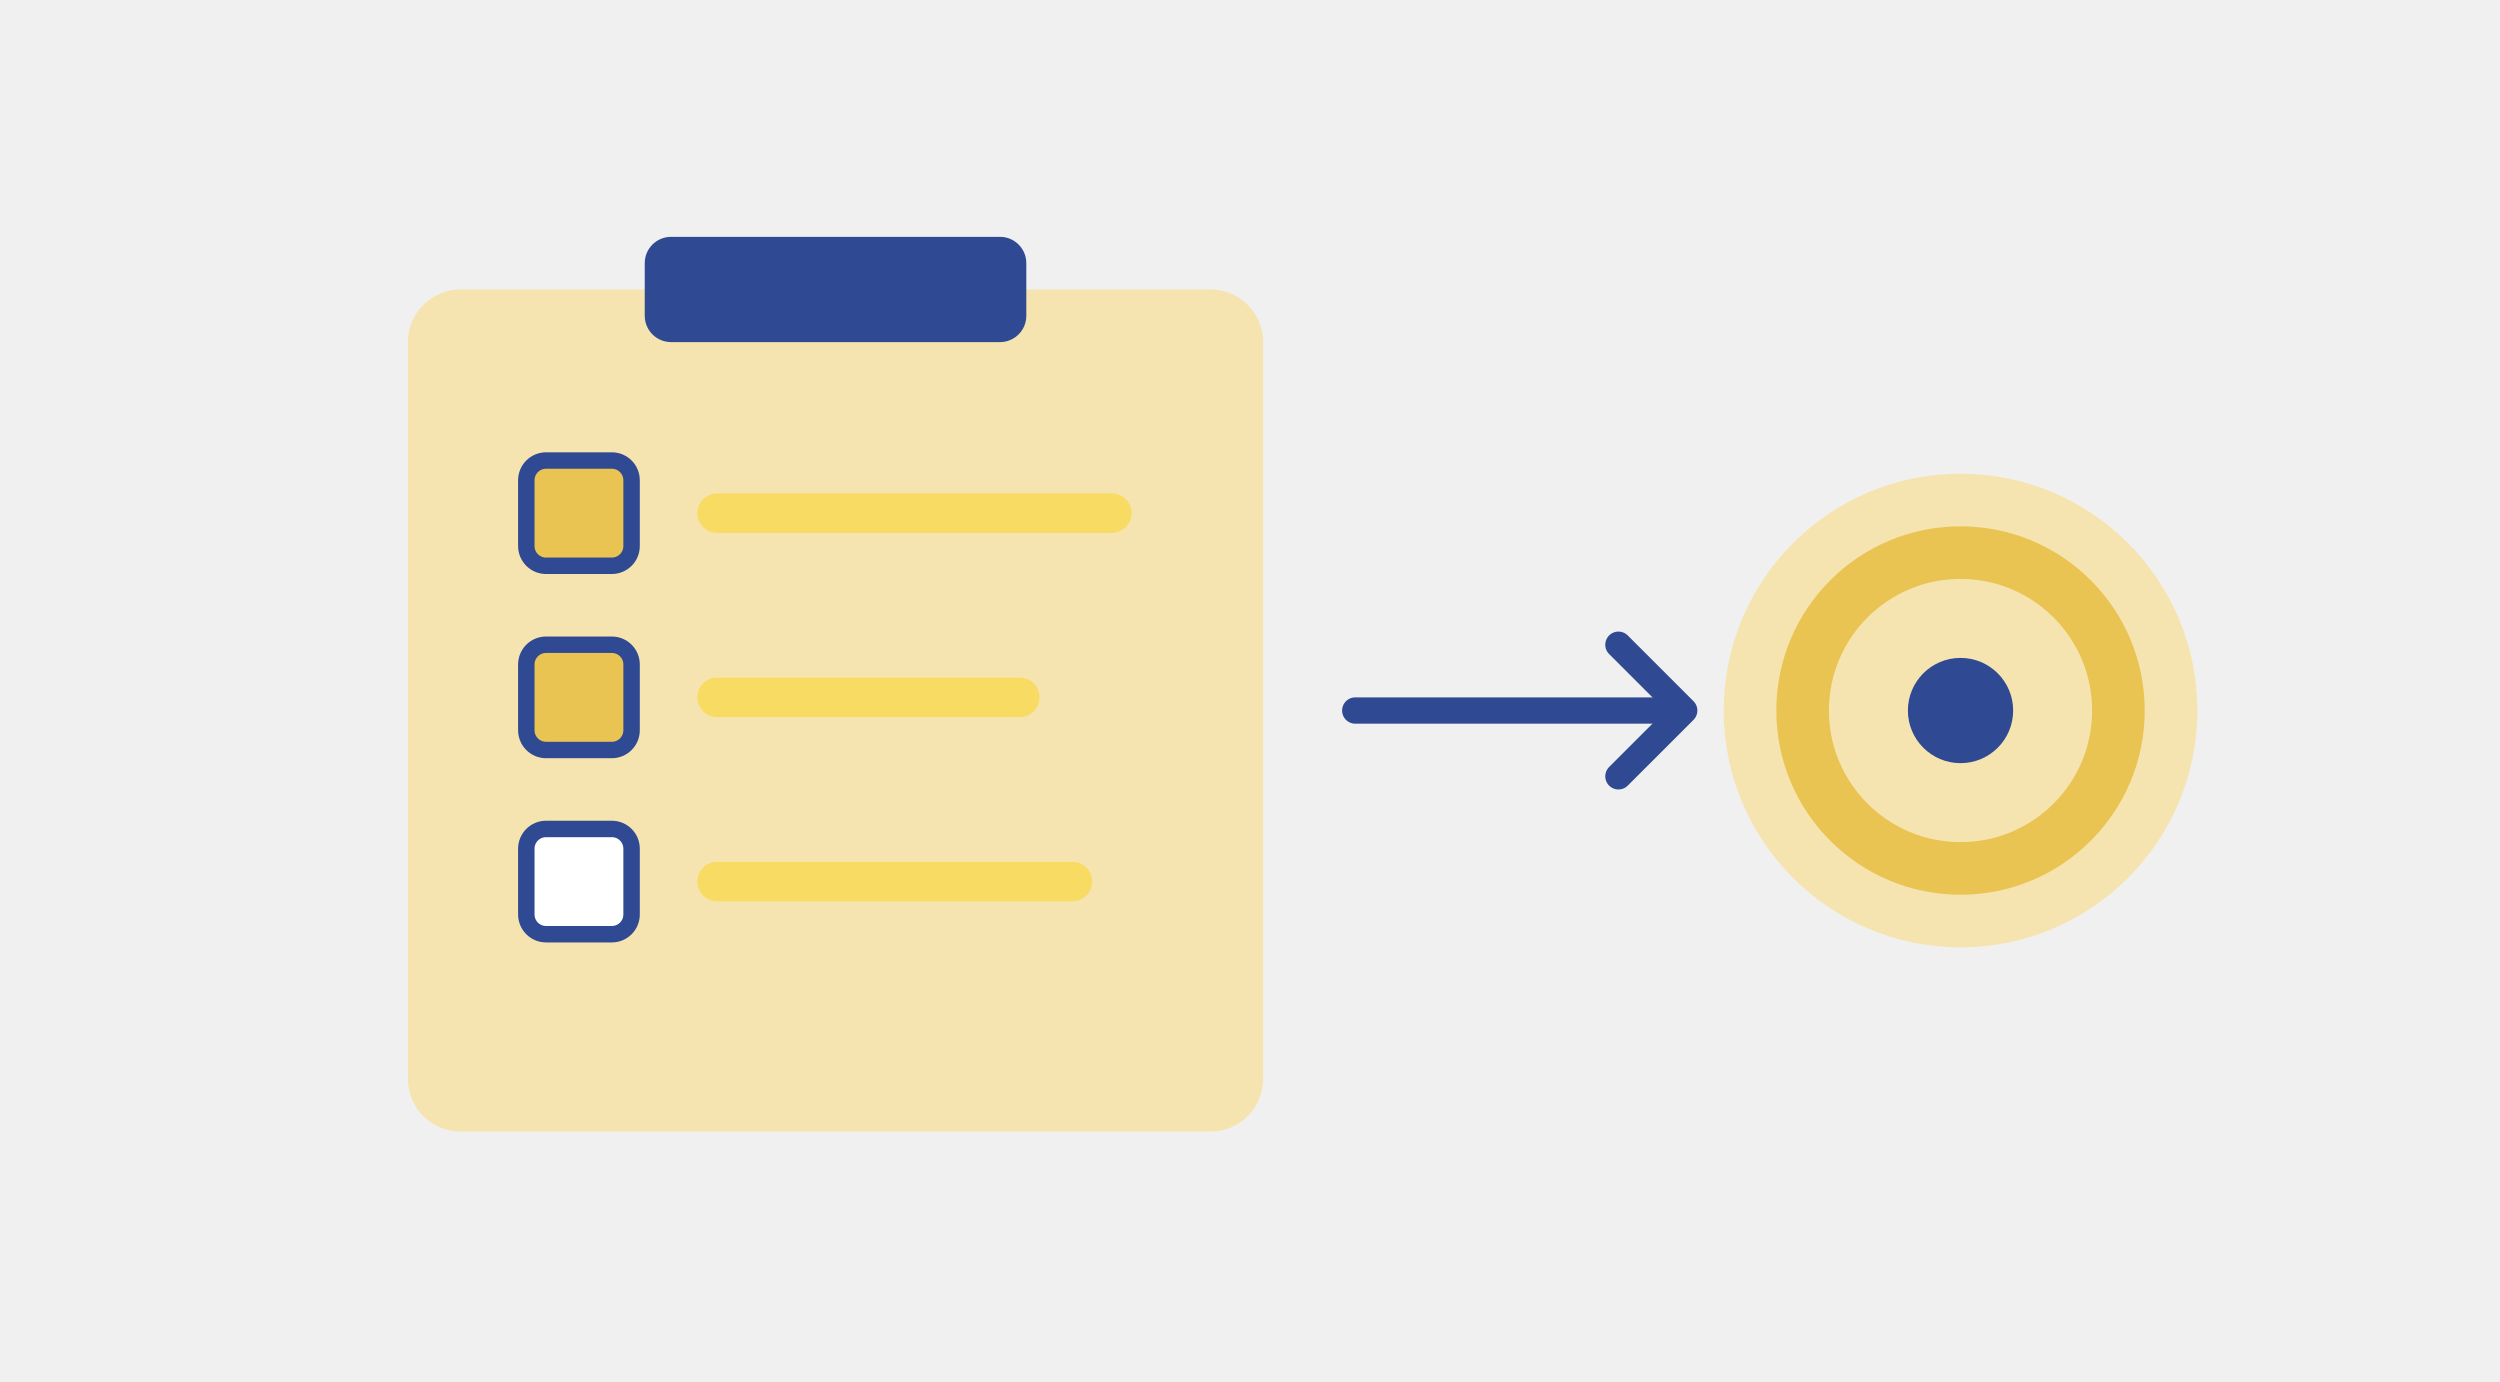
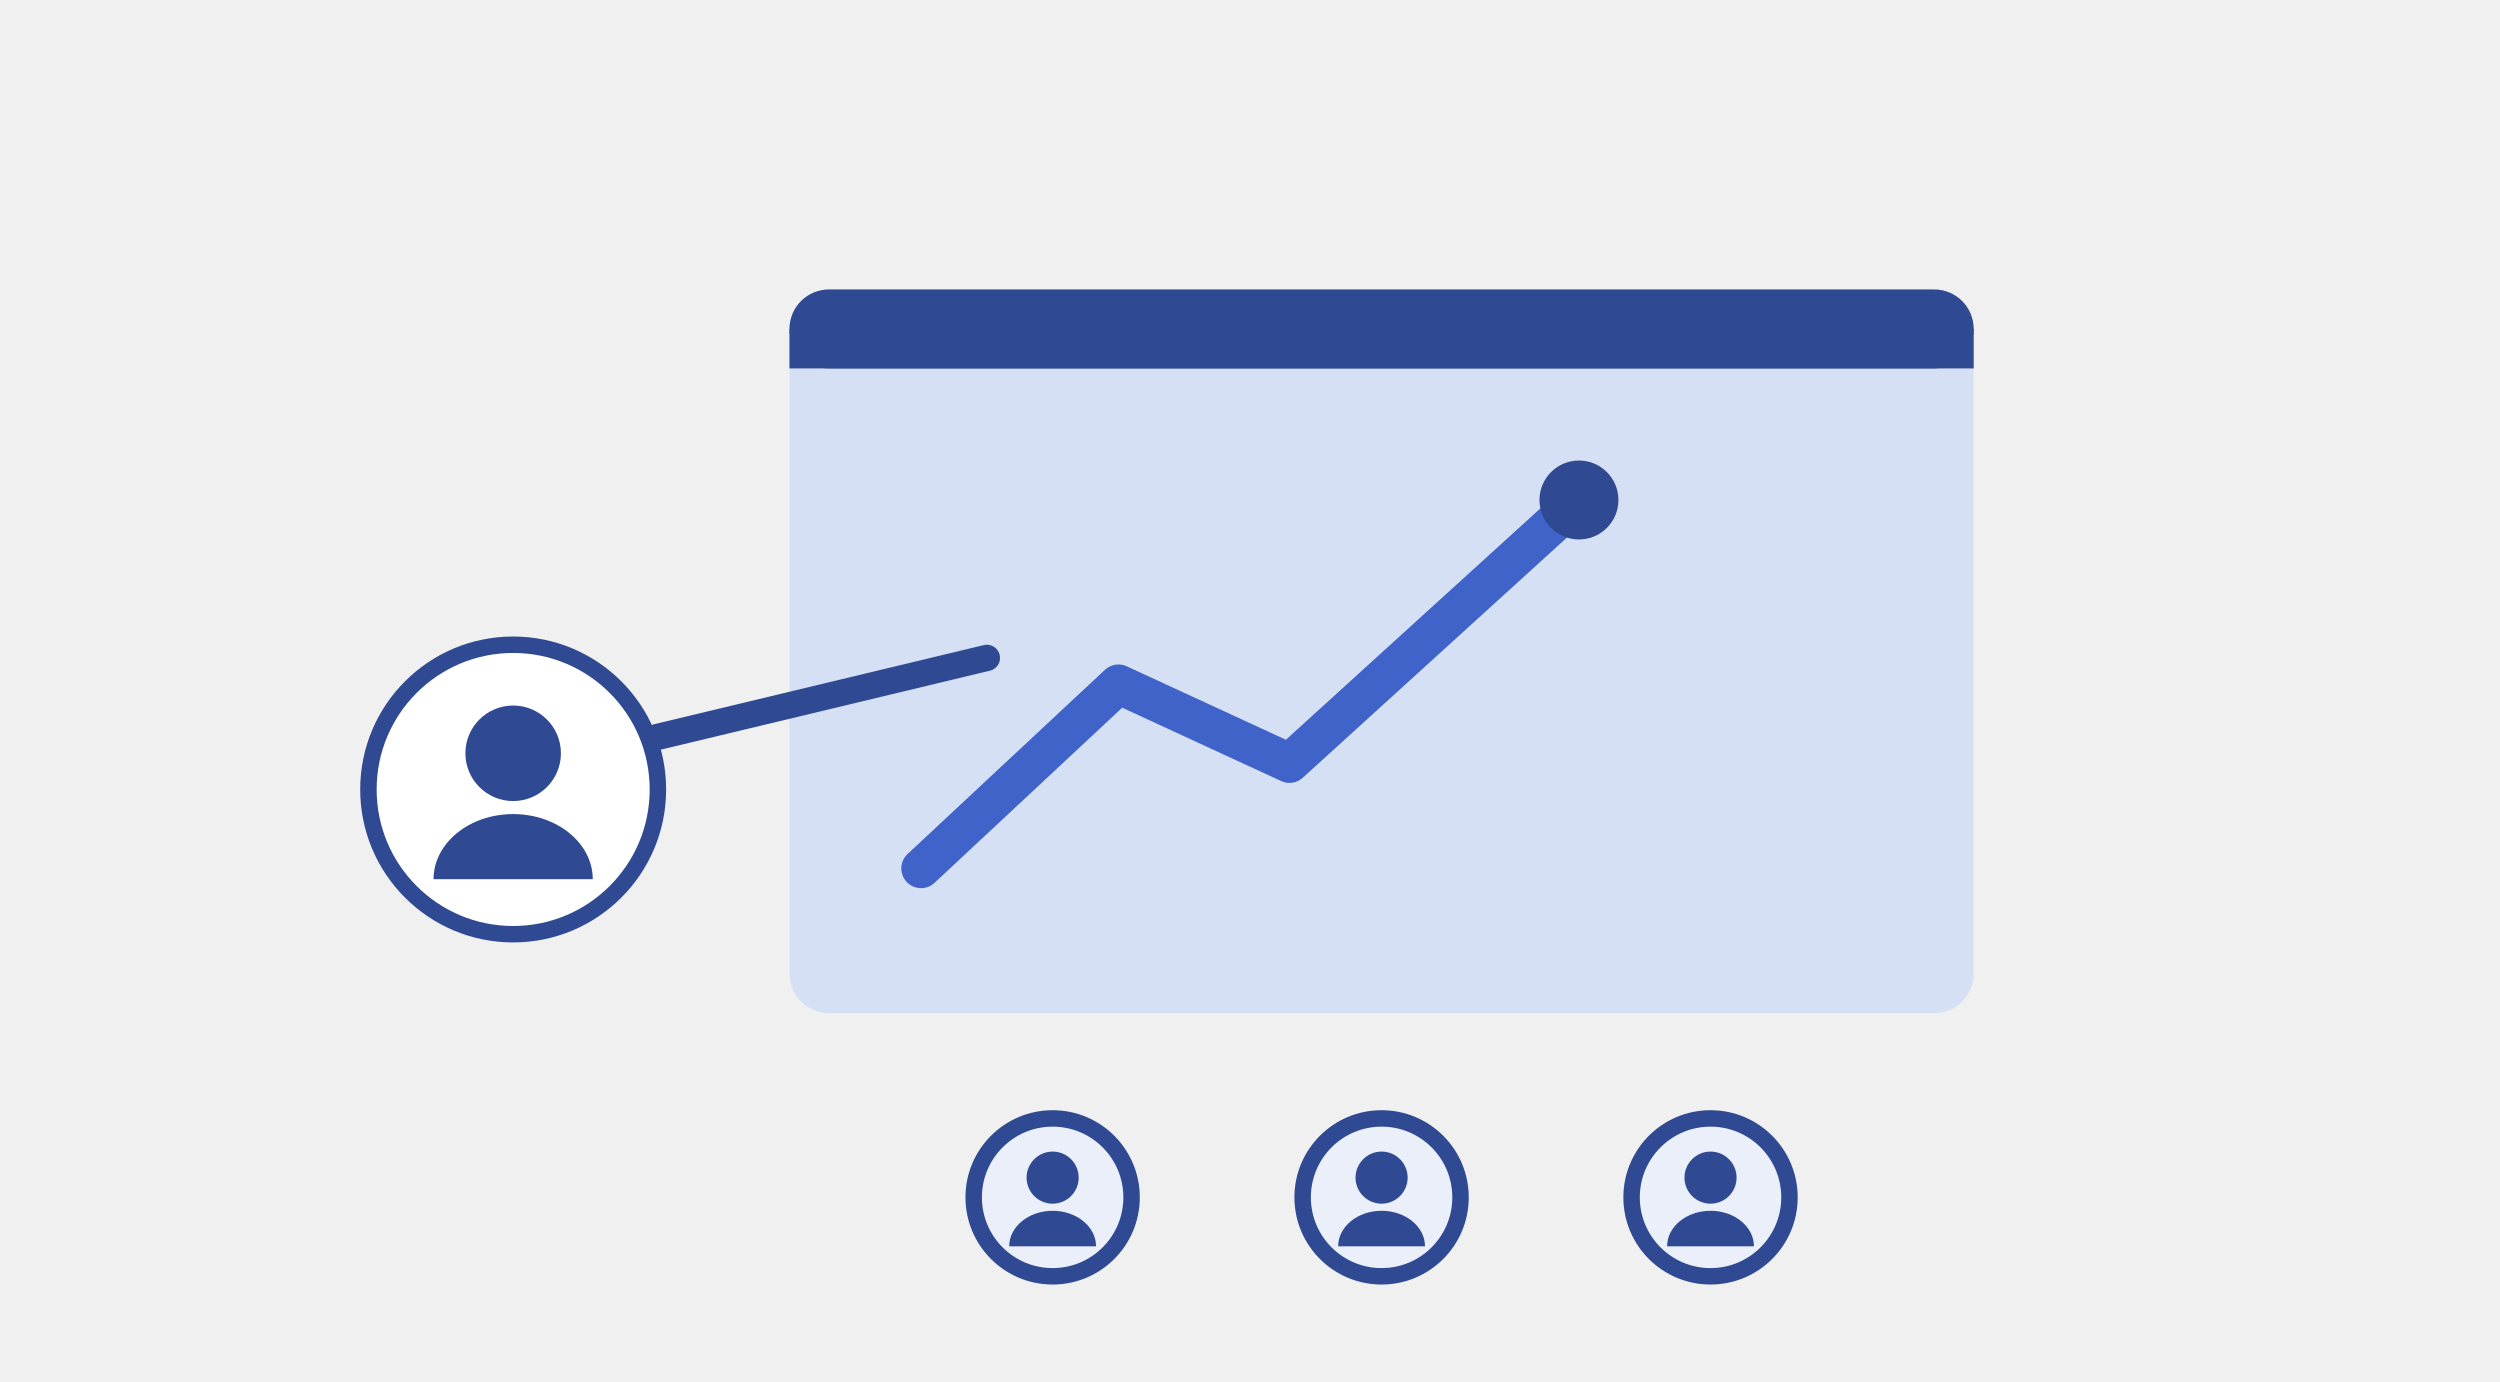
- <svg role="img" aria-label="Illustration: a review checklist leading to a target" width="100%" height="168" viewBox="0 0 380 210" style="display: block">
-   <rect x="62" y="44" width="130" height="128" rx="8" fill="#F6E4B0" />
-   <rect x="98" y="36" width="58" height="16" rx="4" fill="#2F4A92" />
-   <rect x="80" y="70" width="16" height="16" rx="3" fill="#EAC452" stroke="#2F4A92" stroke-width="2.5" />
-   <rect x="106" y="75" width="66" height="6" rx="3" fill="#F7DB63" />
-   <rect x="80" y="98" width="16" height="16" rx="3" fill="#EAC452" stroke="#2F4A92" stroke-width="2.5" />
-   <rect x="106" y="103" width="52" height="6" rx="3" fill="#F7DB63" />
-   <rect x="80" y="126" width="16" height="16" rx="3" fill="#FFFFFF" stroke="#2F4A92" stroke-width="2.5" />
-   <rect x="106" y="131" width="60" height="6" rx="3" fill="#F7DB63" />
-   <path d="M 206 108 H 252" stroke="#2F4A92" stroke-width="4" stroke-linecap="round" />
-   <path d="M 246 98 l 10 10 l -10 10" fill="none" stroke="#2F4A92" stroke-width="4" stroke-linecap="round" stroke-linejoin="round" />
-   <circle cx="298" cy="108" r="36" fill="#F6E4B0" />
-   <circle cx="298" cy="108" r="24" fill="none" stroke="#EAC452" stroke-width="8" />
-   <circle cx="298" cy="108" r="8" fill="#2F4A92" />
+ <svg role="img" aria-label="Illustration: a facilitator walking a team through a dashboard" width="100%" height="168" viewBox="0 0 380 210" style="display: block">
+   <rect x="120" y="44" width="180" height="110" rx="6" fill="#D6E0F5" />
+   <rect x="120" y="44" width="180" height="12" rx="6" fill="#2F4A92" />
+   <rect x="120" y="50" width="180" height="6" fill="#2F4A92" />
+   <path d="M 140 132 L 170 104 L 196 116 L 240 76" fill="none" stroke="#3F63C8" stroke-width="6" stroke-linecap="round" stroke-linejoin="round" />
+   <circle cx="240" cy="76" r="6" fill="#2F4A92" />
+   <circle cx="78" cy="120" r="22" fill="#FFFFFF" stroke="#2F4A92" stroke-width="2.5" />
+   <circle cx="78" cy="114.5" r="7.26" fill="#2F4A92" />
+   <path d="M 65.9 133.64 a 12.1 9.9 0 0 1 24.2 0" fill="#2F4A92" />
+   <path d="M 100 112 L 150 100" stroke="#2F4A92" stroke-width="4" stroke-linecap="round" />
+   <circle cx="160" cy="182" r="12" fill="#EAEFF9" stroke="#2F4A92" stroke-width="2.5" />
+   <circle cx="160" cy="179.0" r="3.96" fill="#2F4A92" />
+   <path d="M 153.4 189.44 a 6.6 5.4 0 0 1 13.2 0" fill="#2F4A92" />
+   <circle cx="210" cy="182" r="12" fill="#EAEFF9" stroke="#2F4A92" stroke-width="2.5" />
+   <circle cx="210" cy="179.0" r="3.96" fill="#2F4A92" />
+   <path d="M 203.4 189.44 a 6.6 5.4 0 0 1 13.2 0" fill="#2F4A92" />
+   <circle cx="260" cy="182" r="12" fill="#EAEFF9" stroke="#2F4A92" stroke-width="2.5" />
+   <circle cx="260" cy="179.0" r="3.96" fill="#2F4A92" />
+   <path d="M 253.4 189.44 a 6.6 5.4 0 0 1 13.2 0" fill="#2F4A92" />
</svg>
